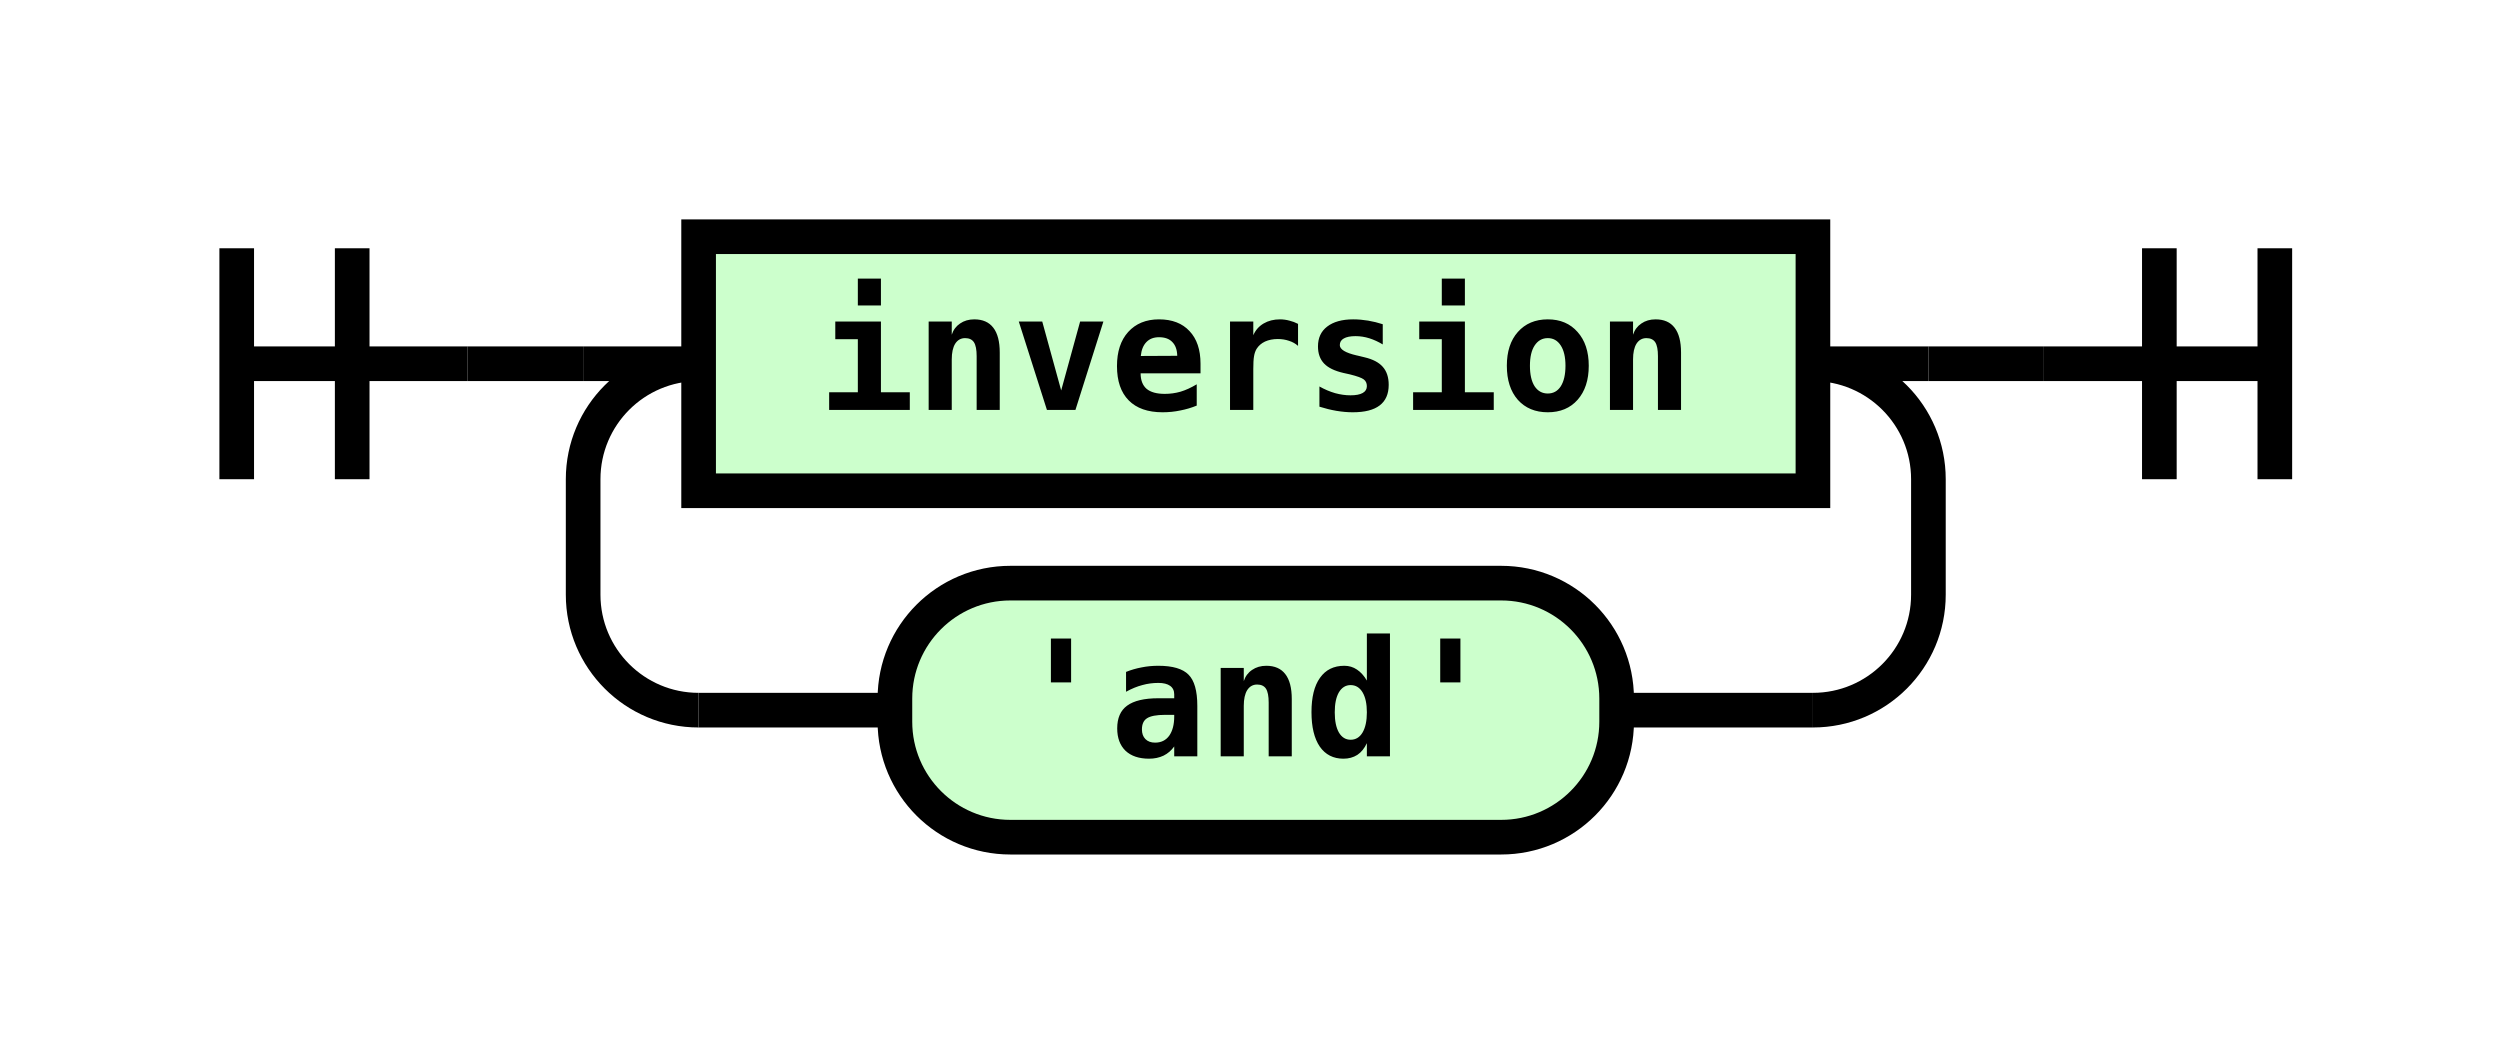
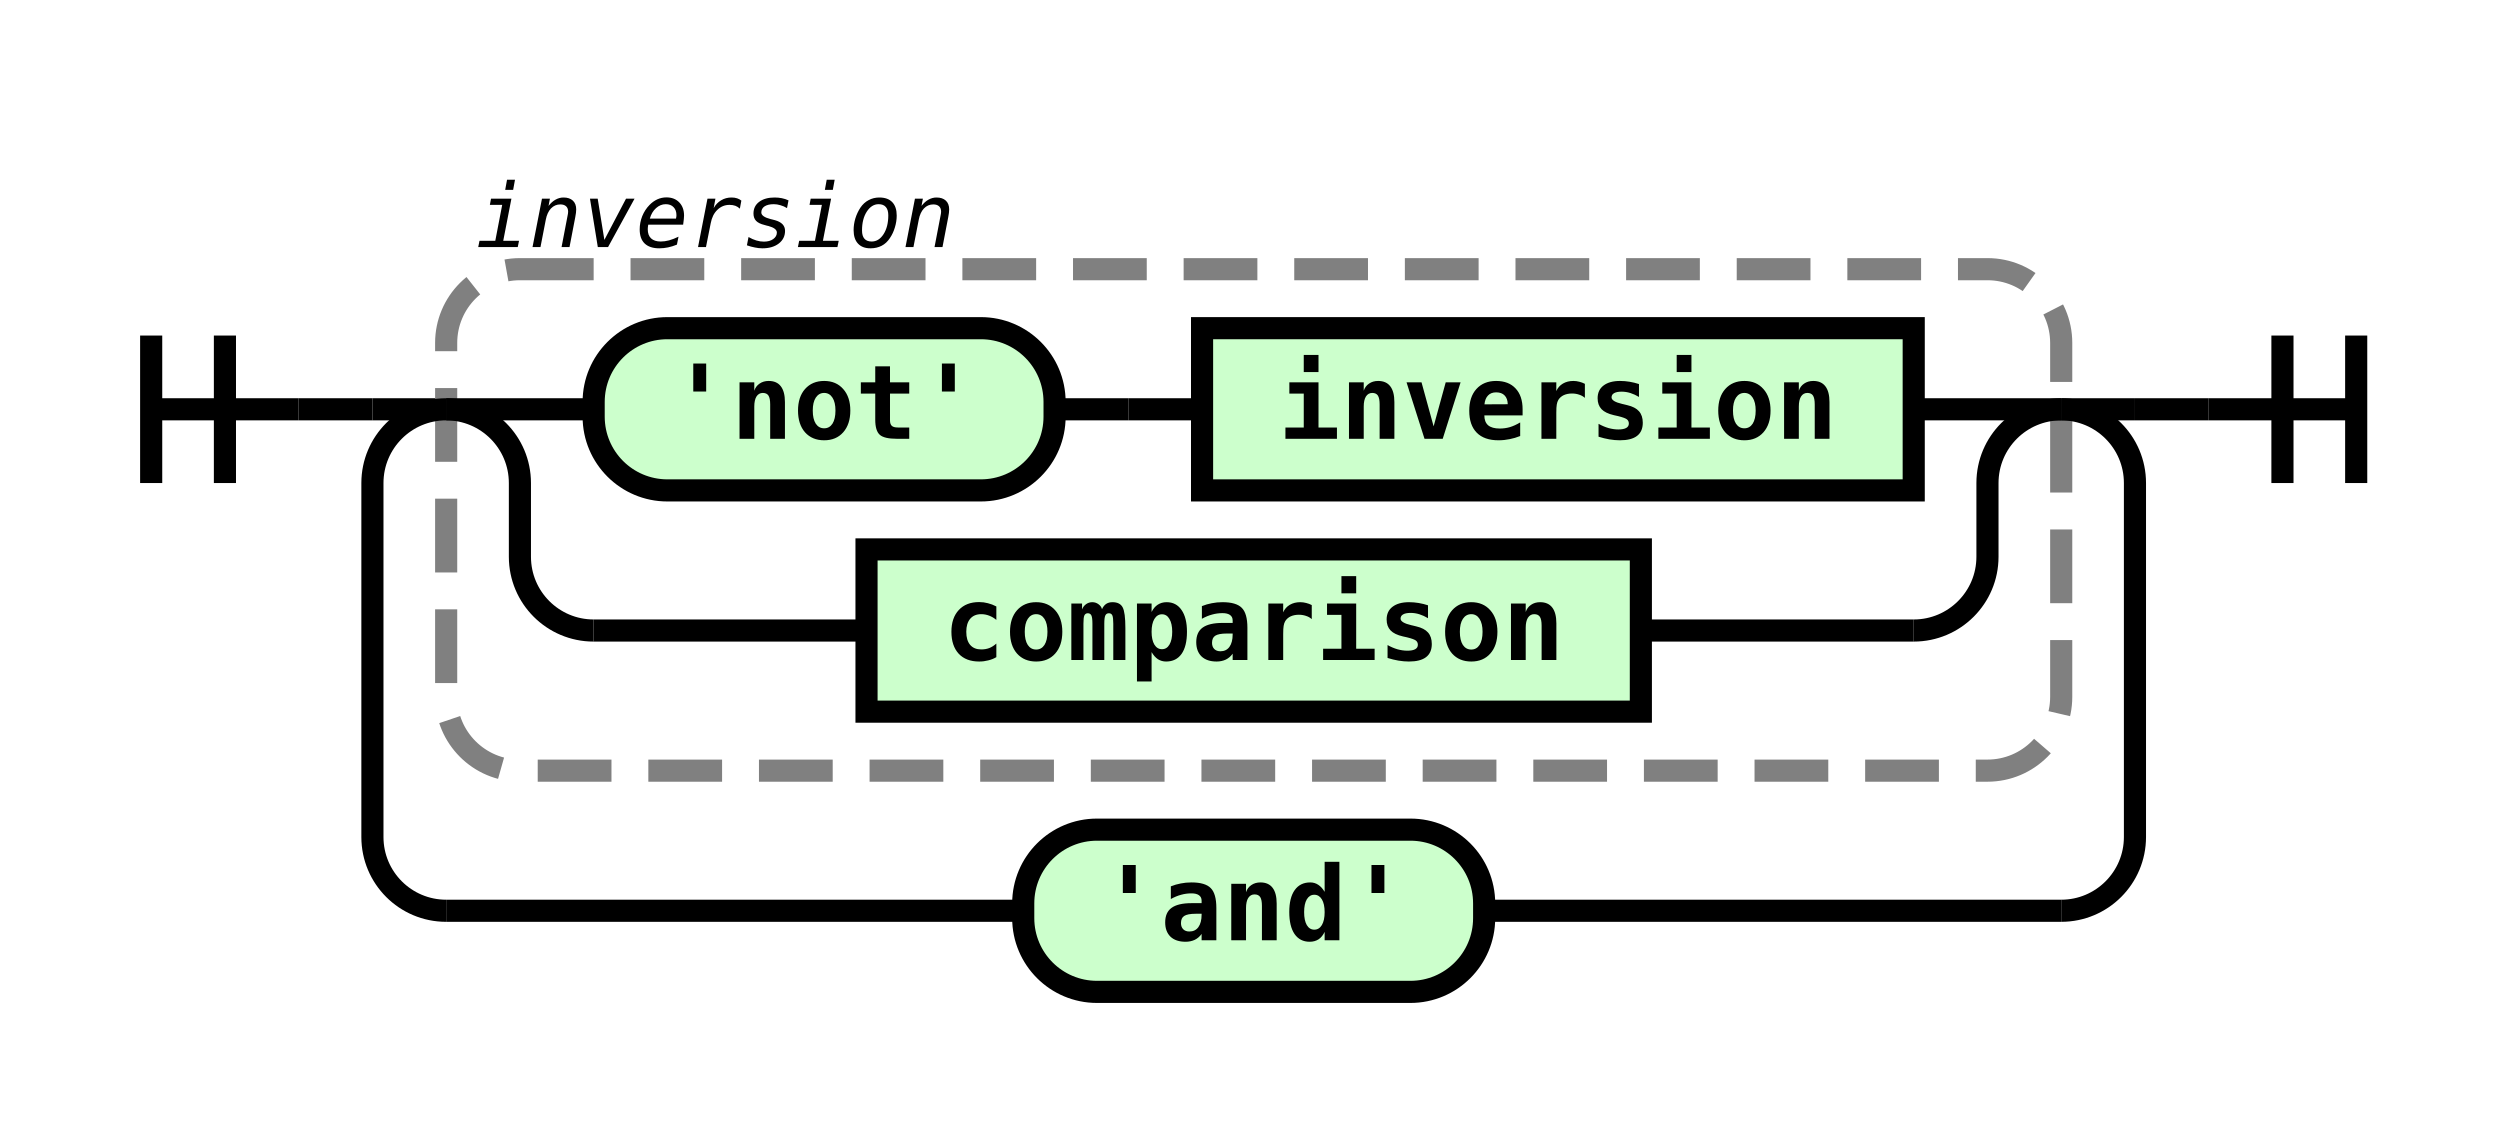
- <svg xmlns="http://www.w3.org/2000/svg" class="railroad-diagram" height="92" viewBox="0 0 216.5 92" width="216.5">
+ <svg xmlns="http://www.w3.org/2000/svg" class="railroad-diagram" height="154" viewBox="0 0 339.0 154" width="339.0">
  <g transform="translate(.5 .5)">
    <g>
-       <path d="M20 21v20m10 -20v20m-10 -10h20" />
+       <path d="M20 45v20m10 -20v20m-10 -10h20" />
    </g>
-     <path d="M40 31h10" />
+     <path d="M40 55h10" />
    <g>
-       <path d="M50 31h0.0" />
-       <path d="M166.5 31h0.0" />
-       <path d="M50.0 31h10" />
-       <g class="non-terminal ">
-         <path d="M60.0 31h0.0" />
-         <path d="M156.5 31h0.0" />
-         <rect height="22" width="96.5" x="60" y="20" />
-         <text x="108.25" y="35">inversion</text>
+       <path d="M50 55h0.0" />
+       <path d="M289.0 55h0.0" />
+       <path d="M50.0 55h10" />
+       <g>
+         <path d="M60.0 55h0.0" />
+         <path d="M279.0 55h0.0" />
+         <rect class="group-box" height="68" rx="10" ry="10" width="219" x="60" y="36" />
+         <g>
+           <path d="M60.0 55h0.0" />
+           <path d="M279.0 55h0.0" />
+           <path d="M60.0 55h20" />
+           <g>
+             <path d="M80.0 55h0.0" />
+             <path d="M259.0 55h0.0" />
+             <g class="terminal ">
+               <path d="M80.0 55h0.0" />
+               <path d="M142.5 55h0.0" />
+               <rect height="22" rx="10" ry="10" width="62.5" x="80" y="44" />
+               <text x="111.25" y="59">'not'</text>
+             </g>
+             <path d="M142.5 55h10" />
+             <path d="M152.5 55h10" />
+             <g class="non-terminal ">
+               <path d="M162.5 55h0.0" />
+               <path d="M259.0 55h0.0" />
+               <rect height="22" width="96.5" x="162.5" y="44" />
+               <text x="210.75" y="59">inversion</text>
+             </g>
+           </g>
+           <path d="M259.0 55h20" />
+           <path d="M60.0 55a10 10 0 0 1 10 10v10a10 10 0 0 0 10 10" />
+           <g class="non-terminal ">
+             <path d="M80.0 85h37.0" />
+             <path d="M222.0 85h37.0" />
+             <rect height="22" width="105" x="117" y="74" />
+             <text x="169.5" y="89">comparison</text>
+           </g>
+           <path d="M259.0 85a10 10 0 0 0 10 -10v-10a10 10 0 0 1 10 -10" />
+         </g>
+         <g class="non-terminal ">
+           <path d="M60.0 28h0.0" />
+           <path d="M133.0 28h0.0" />
+           <text class="comment" x="96.5" y="33">inversion</text>
+         </g>
      </g>
-       <path d="M156.5 31h10" />
-       <path d="M60.0 31a10 10 0 0 0 -10 10v10a10 10 0 0 0 10 10" />
+       <path d="M279.0 55h10" />
+       <path d="M60.0 55a10 10 0 0 0 -10 10v48a10 10 0 0 0 10 10" />
      <g class="terminal ">
-         <path d="M60.0 61h17.0" />
-         <path d="M139.5 61h17.0" />
-         <rect height="22" rx="10" ry="10" width="62.5" x="77" y="50" />
-         <text x="108.25" y="65">'and'</text>
+         <path d="M60.0 123h78.25" />
+         <path d="M200.75 123h78.25" />
+         <rect height="22" rx="10" ry="10" width="62.5" x="138.25" y="112" />
+         <text x="169.5" y="127">'and'</text>
      </g>
-       <path d="M156.5 61a10 10 0 0 0 10 -10v-10a10 10 0 0 0 -10 -10" />
+       <path d="M279.0 123a10 10 0 0 0 10 -10v-48a10 10 0 0 0 -10 -10" />
    </g>
-     <path d="M166.5 31h10" />
-     <path d="M 176.5 31 h 20 m -10 -10 v 20 m 10 -20 v 20" />
+     <path d="M289.0 55h10" />
+     <path d="M 299.0 55 h 20 m -10 -10 v 20 m 10 -20 v 20" />
  </g>
  <style>/*  */
	svg.railroad-diagram {
		background-color:hsl(30,20%,95%);
	}
	svg.railroad-diagram path {
		stroke-width:3;
		stroke:black;
		fill:rgba(0,0,0,0);
	}
	svg.railroad-diagram text {
		font:bold 14px monospace;
		text-anchor:middle;
	}
	svg.railroad-diagram text.label{
		text-anchor:start;
	}
	svg.railroad-diagram text.comment{
		font:italic 12px monospace;
	}
	svg.railroad-diagram rect{
		stroke-width:3;
		stroke:black;
		fill:hsl(120,100%,90%);
	}
	svg.railroad-diagram rect.group-box {
		stroke: gray;
		stroke-dasharray: 10 5;
		fill: none;
	}

/*  */
</style>
</svg>
